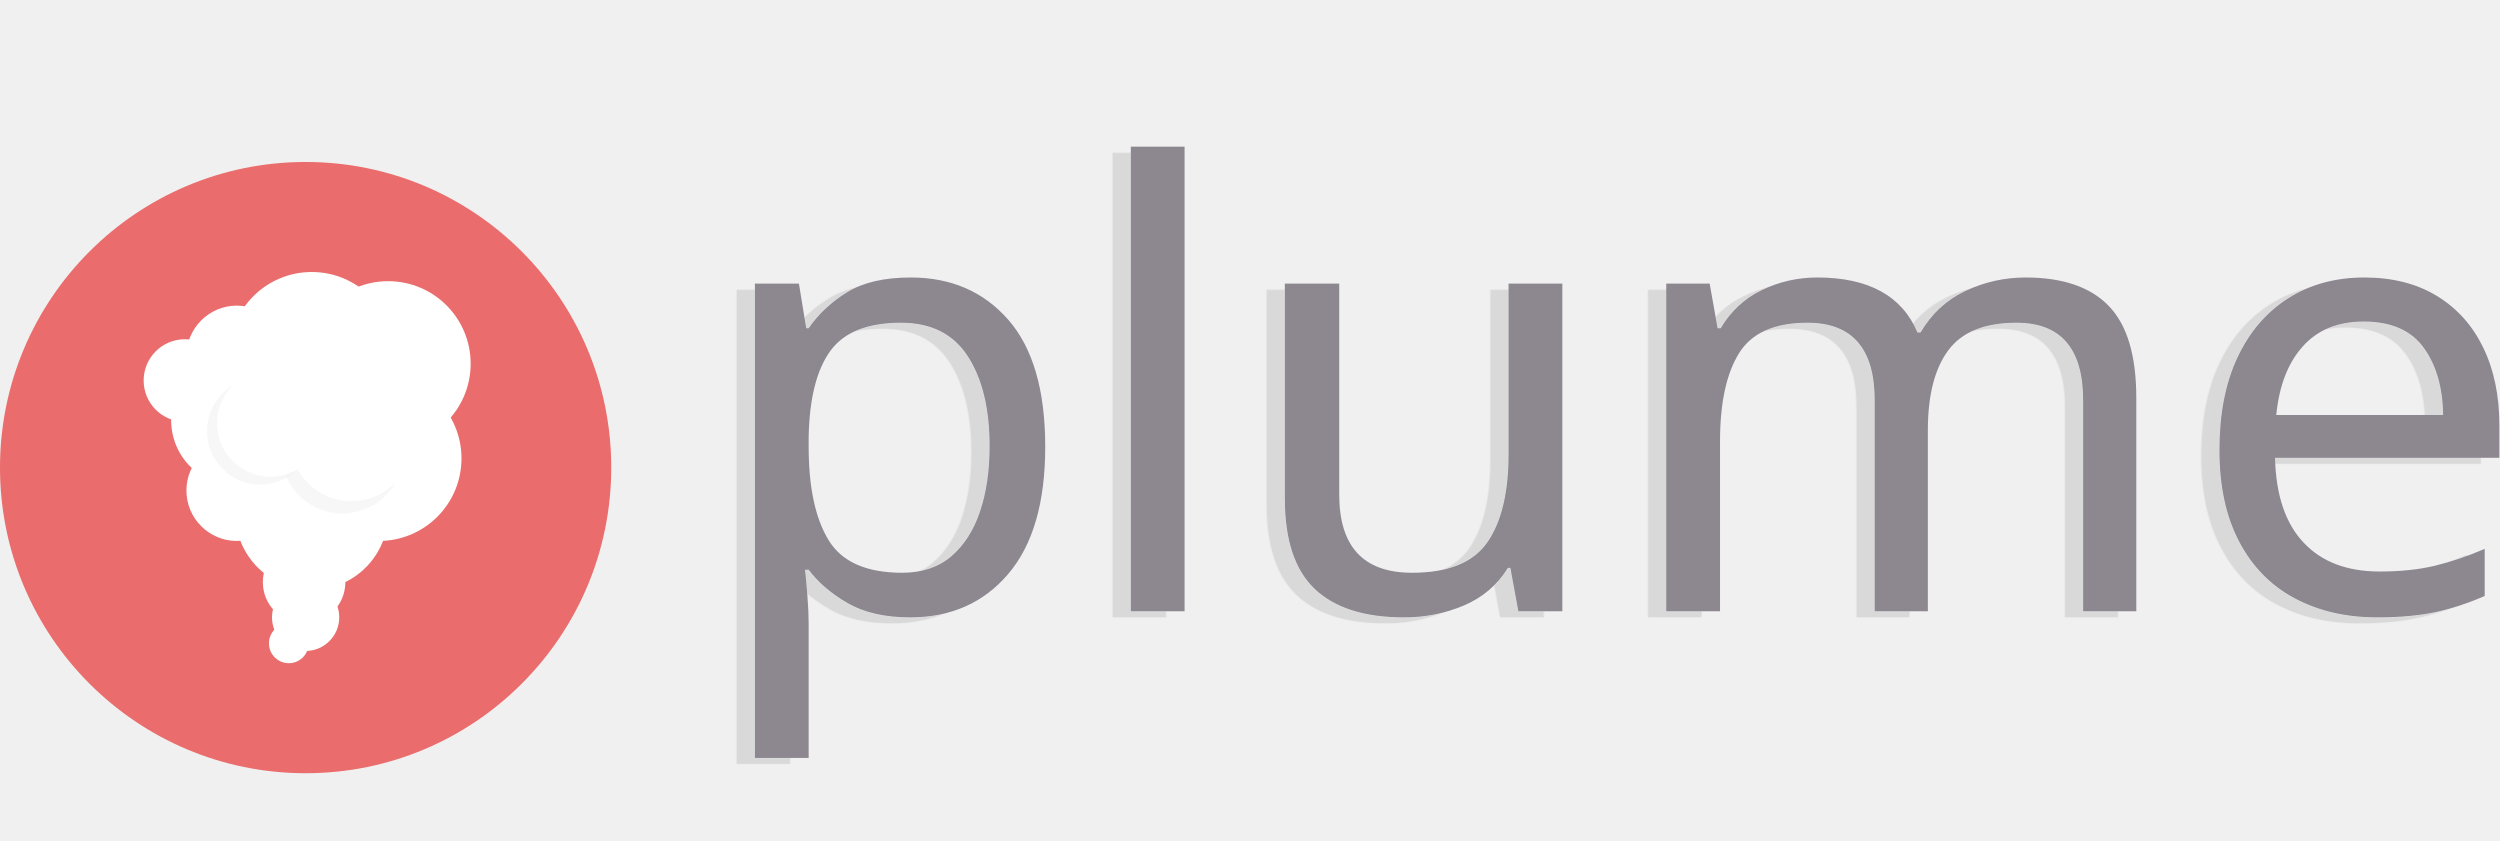
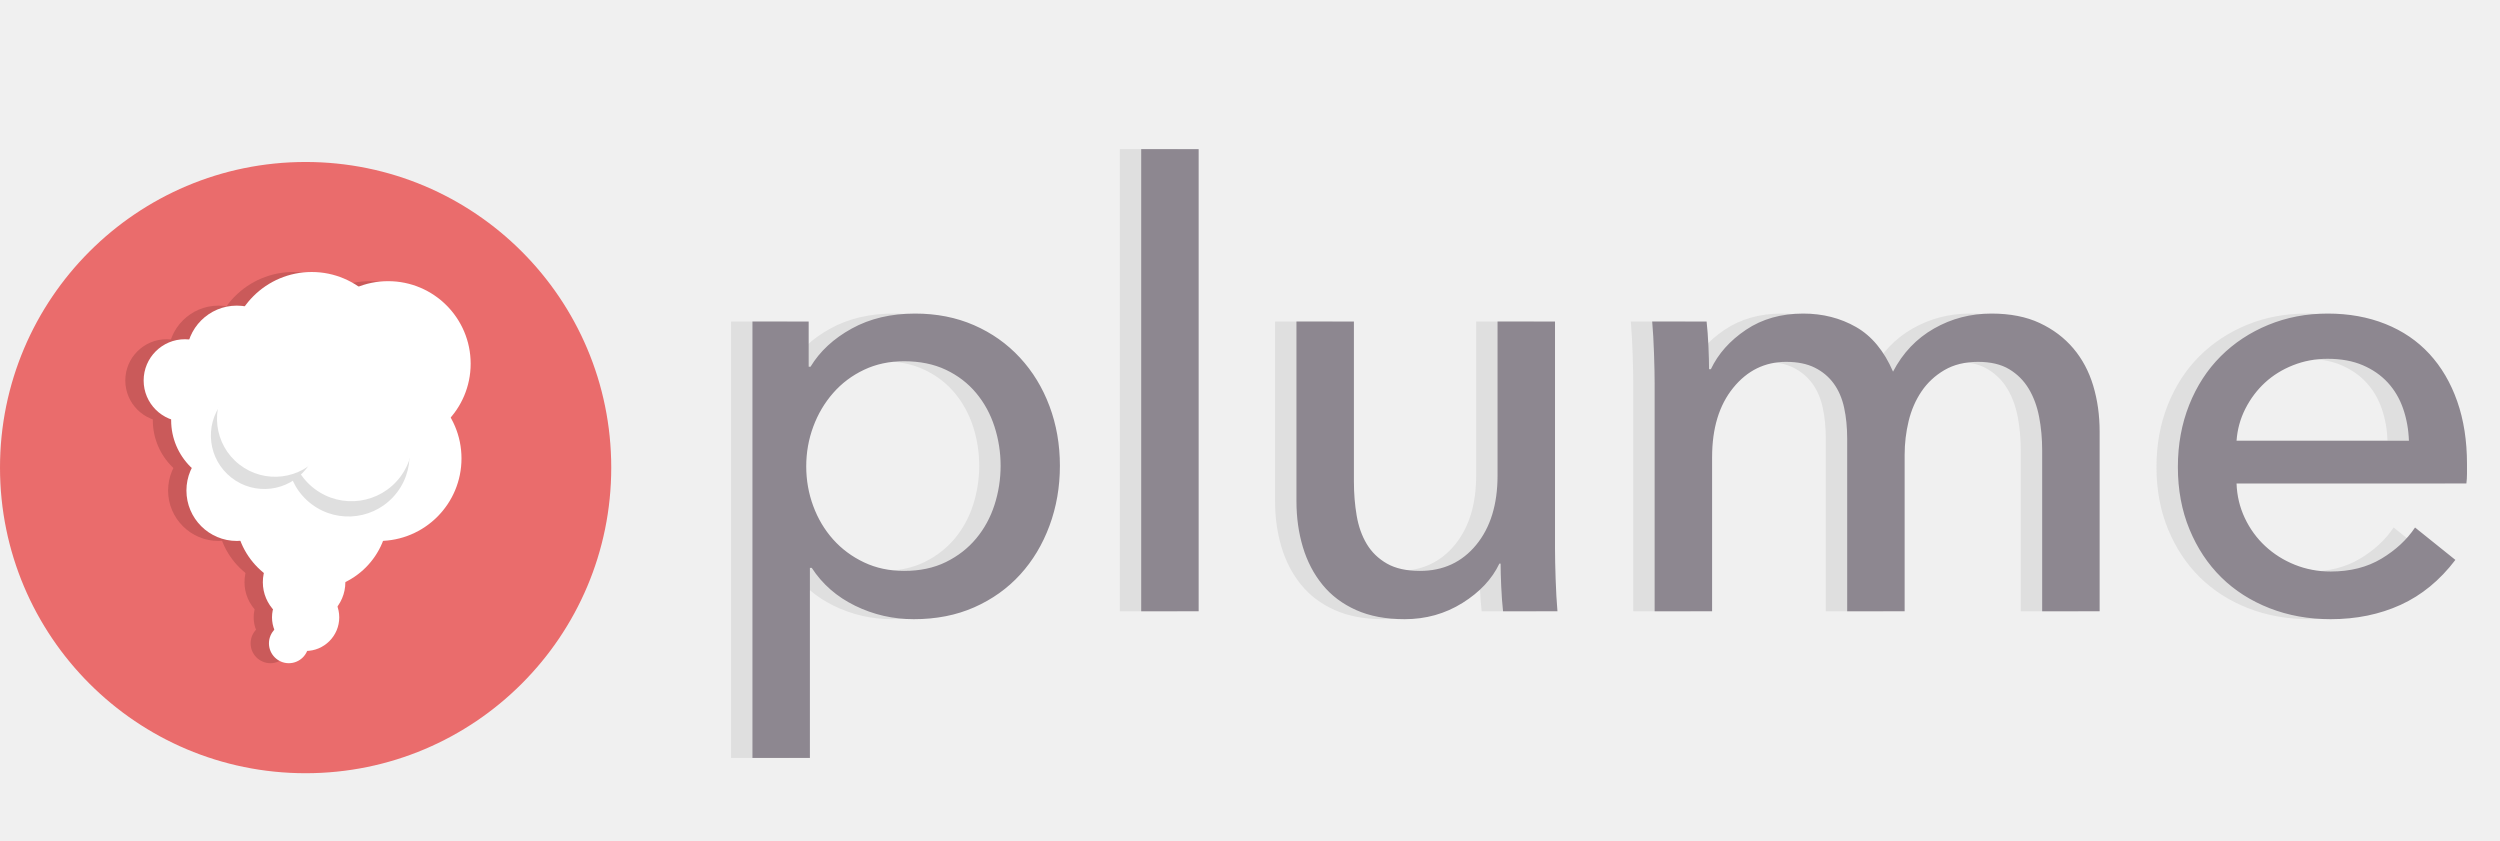
<svg xmlns="http://www.w3.org/2000/svg" width="818px" height="275px" viewBox="0 0 818 275" version="1.1">
-   <defs>
-     <filter x="-50%" y="-50%" width="200%" height="200%" filterUnits="objectBoundingBox" id="filter-1">
-       <feOffset dx="0" dy="5" in="SourceAlpha" result="shadowOffsetOuter1" />
-       <feGaussianBlur stdDeviation="0" in="shadowOffsetOuter1" result="shadowBlurOuter1" />
-       <feColorMatrix values="0 0 0 0 0.892   0 0 0 0 0.892   0 0 0 0 0.892  0 0 0 0.7 0" in="shadowBlurOuter1" type="matrix" result="shadowMatrixOuter1" />
-       <feMerge>
-         <feMergeNode in="shadowMatrixOuter1" />
-         <feMergeNode in="SourceGraphic" />
-       </feMerge>
-     </filter>
-     <filter x="-50%" y="-50%" width="200%" height="200%" filterUnits="objectBoundingBox" id="filter-2">
-       <feOffset dx="-1" dy="4" in="SourceAlpha" result="shadowOffsetOuter1" />
-       <feGaussianBlur stdDeviation="0" in="shadowOffsetOuter1" result="shadowBlurOuter1" />
-       <feColorMatrix values="0 0 0 0 0.892   0 0 0 0 0.892   0 0 0 0 0.892  0 0 0 0.7 0" in="shadowBlurOuter1" type="matrix" result="shadowMatrixOuter1" />
-       <feMerge>
-         <feMergeNode in="shadowMatrixOuter1" />
-         <feMergeNode in="SourceGraphic" />
-       </feMerge>
-     </filter>
-     <filter x="-50%" y="-50%" width="200%" height="200%" filterUnits="objectBoundingBox" id="filter-3">
-       <feOffset dx="-6" dy="2" in="SourceAlpha" result="shadowOffsetOuter1" />
-       <feGaussianBlur stdDeviation="0" in="shadowOffsetOuter1" result="shadowBlurOuter1" />
-       <feColorMatrix values="0 0 0 0 0   0 0 0 0 0   0 0 0 0 0  0 0 0 0.093 0" in="shadowBlurOuter1" type="matrix" result="shadowMatrixOuter1" />
-       <feMerge>
-         <feMergeNode in="shadowMatrixOuter1" />
-         <feMergeNode in="SourceGraphic" />
-       </feMerge>
-     </filter>
-   </defs>
+   <defs />
  <g id="Page-1" stroke="none" stroke-width="1" fill="none" fill-rule="evenodd">
    <g id="icon" transform="translate(0, 53)">
      <rect id="bg" x="0" y="0" width="200" height="200" />
      <circle id="circle-mask" fill="#EA6C6C" cx="100" cy="100" r="100" />
-       <g id="smoke" transform="translate(47, 36)" fill="#FFFFFF">
-         <g id="main">
+       <g id="smoke-copy" transform="translate(41, 36)">
+         <g id="main" fill="#CA5A5A">
          <circle id="Oval-2-Copy-6" cx="30.5" cy="48.5" r="21.5" />
          <circle id="Oval-2-Copy-7" cx="55" cy="79" r="25" />
          <circle id="Oval-2-Copy-8" cx="55" cy="27" r="27" />
          <circle id="Oval-2-Copy-9" cx="77" cy="61" r="27" />
          <circle id="Oval-2-Copy-10" cx="80" cy="30" r="27" />
          <circle id="Oval-2-Copy-11" cx="52.5" cy="101.5" r="13.5" />
          <circle id="Oval-2-Copy-15" cx="47.5" cy="121.5" r="6.5" />
          <circle id="Oval-2-Copy-16" cx="53" cy="113" r="11" />
          <circle id="Oval-2-Copy-14" cx="13.5" cy="35.5" r="13.5" />
          <circle id="Oval-2-Copy-13" cx="30.5" cy="71.5" r="16.5" />
          <circle id="Oval-2-Copy-12" cx="30.5" cy="27.5" r="16.5" />
        </g>
-         <path d="M68,75 C79.046,75 88,66.046 88,55 C88,43.954 79.046,35 68,35 C56.954,35 48,43.954 48,55 C48,66.046 56.954,75 68,75 Z" id="shadow-2" filter="url(#filter-1)" transform="translate(68, 55) rotate(37) translate(-68, -55) " />
-         <circle id="shadow-1" filter="url(#filter-2)" transform="translate(41.5, 49.5) rotate(38) translate(-41.5, -49.5) " cx="41.5" cy="49.5" r="17.5" />
+         <g id="main-copy" transform="translate(6, 0)" fill="#FFFFFF">
+           <circle id="Oval-2-Copy-6" cx="30.5" cy="48.5" r="21.5" />
+           <circle id="Oval-2-Copy-7" cx="55" cy="79" r="25" />
+           <circle id="Oval-2-Copy-8" cx="55" cy="27" r="27" />
+           <circle id="Oval-2-Copy-9" cx="77" cy="61" r="27" />
+           <circle id="Oval-2-Copy-10" cx="80" cy="30" r="27" />
+           <circle id="Oval-2-Copy-11" cx="52.5" cy="101.5" r="13.5" />
+           <circle id="Oval-2-Copy-15" cx="47.5" cy="121.5" r="6.5" />
+           <circle id="Oval-2-Copy-16" cx="53" cy="113" r="11" />
+           <circle id="Oval-2-Copy-14" cx="13.5" cy="35.5" r="13.5" />
+           <circle id="Oval-2-Copy-13" cx="30.5" cy="71.5" r="16.5" />
+           <circle id="Oval-2-Copy-12" cx="30.5" cy="27.5" r="16.5" />
+         </g>
+         <path d="M60.964,75.973 C69.785,82.62 82.325,80.858 88.973,72.036 C95.62,63.215 93.858,50.675 85.036,44.027 C76.215,37.38 63.675,39.142 57.027,47.964 C50.38,56.785 52.142,69.325 60.964,75.973 L60.964,75.973 Z" id="drop-shadow-2" fill="#DFDFDF" />
+         <path d="M61.964,70.973 C70.785,77.62 83.325,75.858 89.973,67.036 C96.62,58.215 94.858,45.675 86.036,39.027 C77.215,32.38 64.675,34.142 58.027,42.964 C51.38,51.785 53.142,64.325 61.964,70.973 L61.964,70.973 Z" id="shadow-2" fill="#FFFFFF" />
+         <path d="M34.726,67.29 C42.342,73.241 53.34,71.89 59.29,64.274 C65.241,56.658 63.89,45.66 56.274,39.71 C48.658,33.759 37.66,35.11 31.71,42.726 C25.759,50.342 27.11,61.34 34.726,67.29 L34.726,67.29 Z" id="drop-shadow-1" fill="#DFDFDF" />
+         <path d="M37.302,62.972 C45.571,69.432 57.511,67.966 63.971,59.698 C70.432,51.429 68.966,39.489 60.697,33.029 C52.428,26.568 40.488,28.034 34.028,36.303 C27.568,44.572 29.034,56.512 37.302,62.972 L37.302,62.972 Z" id="shadow-1" fill="#FFFFFF" />
      </g>
    </g>
-     <text id="plume" fill="white" filter="url(#filter-3)" font-family="Avenir Next" font-size="200" font-weight="420">
-       <tspan x="230" y="200" fill="#8D8790">plume</tspan>
-     </text>
+     <path d="M258,248 L239.2,248 L239.2,105.2 L257.6,105.2 L257.6,120 L258.2,120 C261.267,114.933 265.767,110.767 271.7,107.5 C277.633,104.233 284.533,102.6 292.4,102.6 C299.467,102.6 305.9,103.867 311.7,106.4 C317.5,108.933 322.5,112.467 326.7,117 C330.9,121.533 334.133,126.833 336.4,132.9 C338.667,138.967 339.8,145.467 339.8,152.4 C339.8,159.333 338.667,165.867 336.4,172 C334.133,178.133 330.933,183.467 326.8,188 C322.667,192.533 317.667,196.1 311.8,198.7 C305.933,201.3 299.333,202.6 292,202.6 C285.2,202.6 278.8,201.133 272.8,198.2 C266.8,195.267 262.067,191.133 258.6,185.8 L258,185.8 L258,248 Z M320.4,152.4 C320.4,148 319.733,143.733 318.4,139.6 C317.067,135.467 315.067,131.8 312.4,128.6 C309.733,125.4 306.433,122.867 302.5,121 C298.567,119.133 294,118.2 288.8,118.2 C284,118.2 279.633,119.133 275.7,121 C271.767,122.867 268.4,125.4 265.6,128.6 C262.8,131.8 260.633,135.467 259.1,139.6 C257.567,143.733 256.8,148.067 256.8,152.6 C256.8,157.133 257.567,161.467 259.1,165.6 C260.633,169.733 262.8,173.367 265.6,176.5 C268.4,179.633 271.767,182.133 275.7,184 C279.633,185.867 284,186.8 288.8,186.8 C294,186.8 298.567,185.833 302.5,183.9 C306.433,181.967 309.733,179.4 312.4,176.2 C315.067,173 317.067,169.333 318.4,165.2 C319.733,161.067 320.4,156.8 320.4,152.4 L320.4,152.4 Z M385.2,200 L366.4,200 L366.4,48.8 L385.2,48.8 L385.2,200 Z M484.8,200 C484.533,197.6 484.333,194.9 484.2,191.9 C484.067,188.9 484,186.4 484,184.4 L483.6,184.4 C481.2,189.467 477.167,193.767 471.5,197.3 C465.833,200.833 459.533,202.6 452.6,202.6 C446.467,202.6 441.167,201.6 436.7,199.6 C432.233,197.6 428.567,194.833 425.7,191.3 C422.833,187.767 420.7,183.667 419.3,179 C417.9,174.333 417.2,169.333 417.2,164 L417.2,105.2 L436,105.2 L436,157.6 C436,161.467 436.3,165.167 436.9,168.7 C437.5,172.233 438.6,175.333 440.2,178 C441.8,180.667 444,182.8 446.8,184.4 C449.6,186 453.2,186.8 457.6,186.8 C465.2,186.8 471.333,183.967 476,178.3 C480.667,172.633 483,165.067 483,155.6 L483,105.2 L501.8,105.2 L501.8,179.6 C501.8,182.133 501.867,185.4 502,189.4 C502.133,193.4 502.333,196.933 502.6,200 L484.8,200 Z M552.8,120.8 C555.2,115.733 559.033,111.433 564.3,107.9 C569.567,104.367 575.8,102.6 583,102.6 C589.4,102.6 595.167,104.067 600.3,107 C605.433,109.933 609.467,114.8 612.4,121.6 C615.6,115.467 620.067,110.767 625.8,107.5 C631.533,104.233 637.8,102.6 644.6,102.6 C650.733,102.6 656,103.633 660.4,105.7 C664.8,107.767 668.467,110.533 671.4,114 C674.333,117.467 676.5,121.533 677.9,126.2 C679.3,130.867 680,135.867 680,141.2 L680,200 L661.2,200 L661.2,147.4 C661.2,143.533 660.867,139.867 660.2,136.4 C659.533,132.933 658.4,129.867 656.8,127.2 C655.2,124.533 653.067,122.4 650.4,120.8 C647.733,119.2 644.333,118.4 640.2,118.4 C635.933,118.4 632.267,119.3 629.2,121.1 C626.133,122.9 623.633,125.233 621.7,128.1 C619.767,130.967 618.367,134.2 617.5,137.8 C616.633,141.4 616.2,145.067 616.2,148.8 L616.2,200 L597.4,200 L597.4,143.6 C597.4,139.867 597.067,136.467 596.4,133.4 C595.733,130.333 594.6,127.7 593,125.5 C591.4,123.3 589.333,121.567 586.8,120.3 C584.267,119.033 581.133,118.4 577.4,118.4 C570.467,118.4 564.7,121.233 560.1,126.9 C555.5,132.567 553.2,140.133 553.2,149.6 L553.2,200 L534.4,200 L534.4,125.6 C534.4,123.067 534.333,119.8 534.2,115.8 C534.067,111.8 533.867,108.267 533.6,105.2 L551.4,105.2 C551.667,107.6 551.867,110.3 552,113.3 C552.133,116.3 552.2,118.8 552.2,120.8 L552.8,120.8 Z M781.2,144.2 C781.067,140.467 780.433,136.967 779.3,133.7 C778.167,130.433 776.5,127.6 774.3,125.2 C772.1,122.8 769.367,120.9 766.1,119.5 C762.833,118.1 759,117.4 754.6,117.4 C750.6,117.4 746.833,118.1 743.3,119.5 C739.767,120.9 736.7,122.8 734.1,125.2 C731.5,127.6 729.367,130.433 727.7,133.7 C726.033,136.967 725.067,140.467 724.8,144.2 L781.2,144.2 Z M800.2,151.8 L800.2,155 C800.2,156.067 800.133,157.133 800,158.2 L724.8,158.2 C724.933,162.2 725.833,165.967 727.5,169.5 C729.167,173.033 731.4,176.1 734.2,178.7 C737,181.3 740.233,183.333 743.9,184.8 C747.567,186.267 751.467,187 755.6,187 C762,187 767.533,185.6 772.2,182.8 C776.867,180 780.533,176.6 783.2,172.6 L796.4,183.2 C791.333,189.867 785.367,194.767 778.5,197.9 C771.633,201.033 764,202.6 755.6,202.6 C748.4,202.6 741.733,201.4 735.6,199 C729.467,196.6 724.2,193.233 719.8,188.9 C715.4,184.567 711.933,179.333 709.4,173.2 C706.867,167.067 705.6,160.267 705.6,152.8 C705.6,145.467 706.833,138.7 709.3,132.5 C711.767,126.3 715.2,121 719.6,116.6 C724,112.2 729.2,108.767 735.2,106.3 C741.2,103.833 747.667,102.6 754.6,102.6 C761.533,102.6 767.833,103.733 773.5,106 C779.167,108.267 783.967,111.533 787.9,115.8 C791.833,120.067 794.867,125.233 797,131.3 C799.133,137.367 800.2,144.2 800.2,151.8 L800.2,151.8 Z" id="text-drop-shadow" fill="#DFDFDF" />
+     <path d="M265,248 L246.2,248 L246.2,105.2 L264.6,105.2 L264.6,120 L265.2,120 C268.267,114.933 272.767,110.767 278.7,107.5 C284.633,104.233 291.533,102.6 299.4,102.6 C306.467,102.6 312.9,103.867 318.7,106.4 C324.5,108.933 329.5,112.467 333.7,117 C337.9,121.533 341.133,126.833 343.4,132.9 C345.667,138.967 346.8,145.467 346.8,152.4 C346.8,159.333 345.667,165.867 343.4,172 C341.133,178.133 337.933,183.467 333.8,188 C329.667,192.533 324.667,196.1 318.8,198.7 C312.933,201.3 306.333,202.6 299,202.6 C292.2,202.6 285.8,201.133 279.8,198.2 C273.8,195.267 269.067,191.133 265.6,185.8 L265,185.8 L265,248 Z M327.4,152.4 C327.4,148 326.733,143.733 325.4,139.6 C324.067,135.467 322.067,131.8 319.4,128.6 C316.733,125.4 313.433,122.867 309.5,121 C305.567,119.133 301,118.2 295.8,118.2 C291,118.2 286.633,119.133 282.7,121 C278.767,122.867 275.4,125.4 272.6,128.6 C269.8,131.8 267.633,135.467 266.1,139.6 C264.567,143.733 263.8,148.067 263.8,152.6 C263.8,157.133 264.567,161.467 266.1,165.6 C267.633,169.733 269.8,173.367 272.6,176.5 C275.4,179.633 278.767,182.133 282.7,184 C286.633,185.867 291,186.8 295.8,186.8 C301,186.8 305.567,185.833 309.5,183.9 C313.433,181.967 316.733,179.4 319.4,176.2 C322.067,173 324.067,169.333 325.4,165.2 C326.733,161.067 327.4,156.8 327.4,152.4 L327.4,152.4 Z M392.2,200 L373.4,200 L373.4,48.8 L392.2,48.8 L392.2,200 Z M491.8,200 C491.533,197.6 491.333,194.9 491.2,191.9 C491.067,188.9 491,186.4 491,184.4 L490.6,184.4 C488.2,189.467 484.167,193.767 478.5,197.3 C472.833,200.833 466.533,202.6 459.6,202.6 C453.467,202.6 448.167,201.6 443.7,199.6 C439.233,197.6 435.567,194.833 432.7,191.3 C429.833,187.767 427.7,183.667 426.3,179 C424.9,174.333 424.2,169.333 424.2,164 L424.2,105.2 L443,105.2 L443,157.6 C443,161.467 443.3,165.167 443.9,168.7 C444.5,172.233 445.6,175.333 447.2,178 C448.8,180.667 451,182.8 453.8,184.4 C456.6,186 460.2,186.8 464.6,186.8 C472.2,186.8 478.333,183.967 483,178.3 C487.667,172.633 490,165.067 490,155.6 L490,105.2 L508.8,105.2 L508.8,179.6 C508.8,182.133 508.867,185.4 509,189.4 C509.133,193.4 509.333,196.933 509.6,200 L491.8,200 Z M559.8,120.8 C562.2,115.733 566.033,111.433 571.3,107.9 C576.567,104.367 582.8,102.6 590,102.6 C596.4,102.6 602.167,104.067 607.3,107 C612.433,109.933 616.467,114.8 619.4,121.6 C622.6,115.467 627.067,110.767 632.8,107.5 C638.533,104.233 644.8,102.6 651.6,102.6 C657.733,102.6 663,103.633 667.4,105.7 C671.8,107.767 675.467,110.533 678.4,114 C681.333,117.467 683.5,121.533 684.9,126.2 C686.3,130.867 687,135.867 687,141.2 L687,200 L668.2,200 L668.2,147.4 C668.2,143.533 667.867,139.867 667.2,136.4 C666.533,132.933 665.4,129.867 663.8,127.2 C662.2,124.533 660.067,122.4 657.4,120.8 C654.733,119.2 651.333,118.4 647.2,118.4 C642.933,118.4 639.267,119.3 636.2,121.1 C633.133,122.9 630.633,125.233 628.7,128.1 C626.767,130.967 625.367,134.2 624.5,137.8 C623.633,141.4 623.2,145.067 623.2,148.8 L623.2,200 L604.4,200 L604.4,143.6 C604.4,139.867 604.067,136.467 603.4,133.4 C602.733,130.333 601.6,127.7 600,125.5 C598.4,123.3 596.333,121.567 593.8,120.3 C591.267,119.033 588.133,118.4 584.4,118.4 C577.467,118.4 571.7,121.233 567.1,126.9 C562.5,132.567 560.2,140.133 560.2,149.6 L560.2,200 L541.4,200 L541.4,125.6 C541.4,123.067 541.333,119.8 541.2,115.8 C541.067,111.8 540.867,108.267 540.6,105.2 L558.4,105.2 C558.667,107.6 558.867,110.3 559,113.3 C559.133,116.3 559.2,118.8 559.2,120.8 L559.8,120.8 Z M788.2,144.2 C788.067,140.467 787.433,136.967 786.3,133.7 C785.167,130.433 783.5,127.6 781.3,125.2 C779.1,122.8 776.367,120.9 773.1,119.5 C769.833,118.1 766,117.4 761.6,117.4 C757.6,117.4 753.833,118.1 750.3,119.5 C746.767,120.9 743.7,122.8 741.1,125.2 C738.5,127.6 736.367,130.433 734.7,133.7 C733.033,136.967 732.067,140.467 731.8,144.2 L788.2,144.2 Z M807.2,151.8 L807.2,155 C807.2,156.067 807.133,157.133 807,158.2 L731.8,158.2 C731.933,162.2 732.833,165.967 734.5,169.5 C736.167,173.033 738.4,176.1 741.2,178.7 C744,181.3 747.233,183.333 750.9,184.8 C754.567,186.267 758.467,187 762.6,187 C769,187 774.533,185.6 779.2,182.8 C783.867,180 787.533,176.6 790.2,172.6 L803.4,183.2 C798.333,189.867 792.367,194.767 785.5,197.9 C778.633,201.033 771,202.6 762.6,202.6 C755.4,202.6 748.733,201.4 742.6,199 C736.467,196.6 731.2,193.233 726.8,188.9 C722.4,184.567 718.933,179.333 716.4,173.2 C713.867,167.067 712.6,160.267 712.6,152.8 C712.6,145.467 713.833,138.7 716.3,132.5 C718.767,126.3 722.2,121 726.6,116.6 C731,112.2 736.2,108.767 742.2,106.3 C748.2,103.833 754.667,102.6 761.6,102.6 C768.533,102.6 774.833,103.733 780.5,106 C786.167,108.267 790.967,111.533 794.9,115.8 C798.833,120.067 801.867,125.233 804,131.3 C806.133,137.367 807.2,144.2 807.2,151.8 L807.2,151.8 Z" id="text" fill="#8D8790" />
  </g>
</svg>
